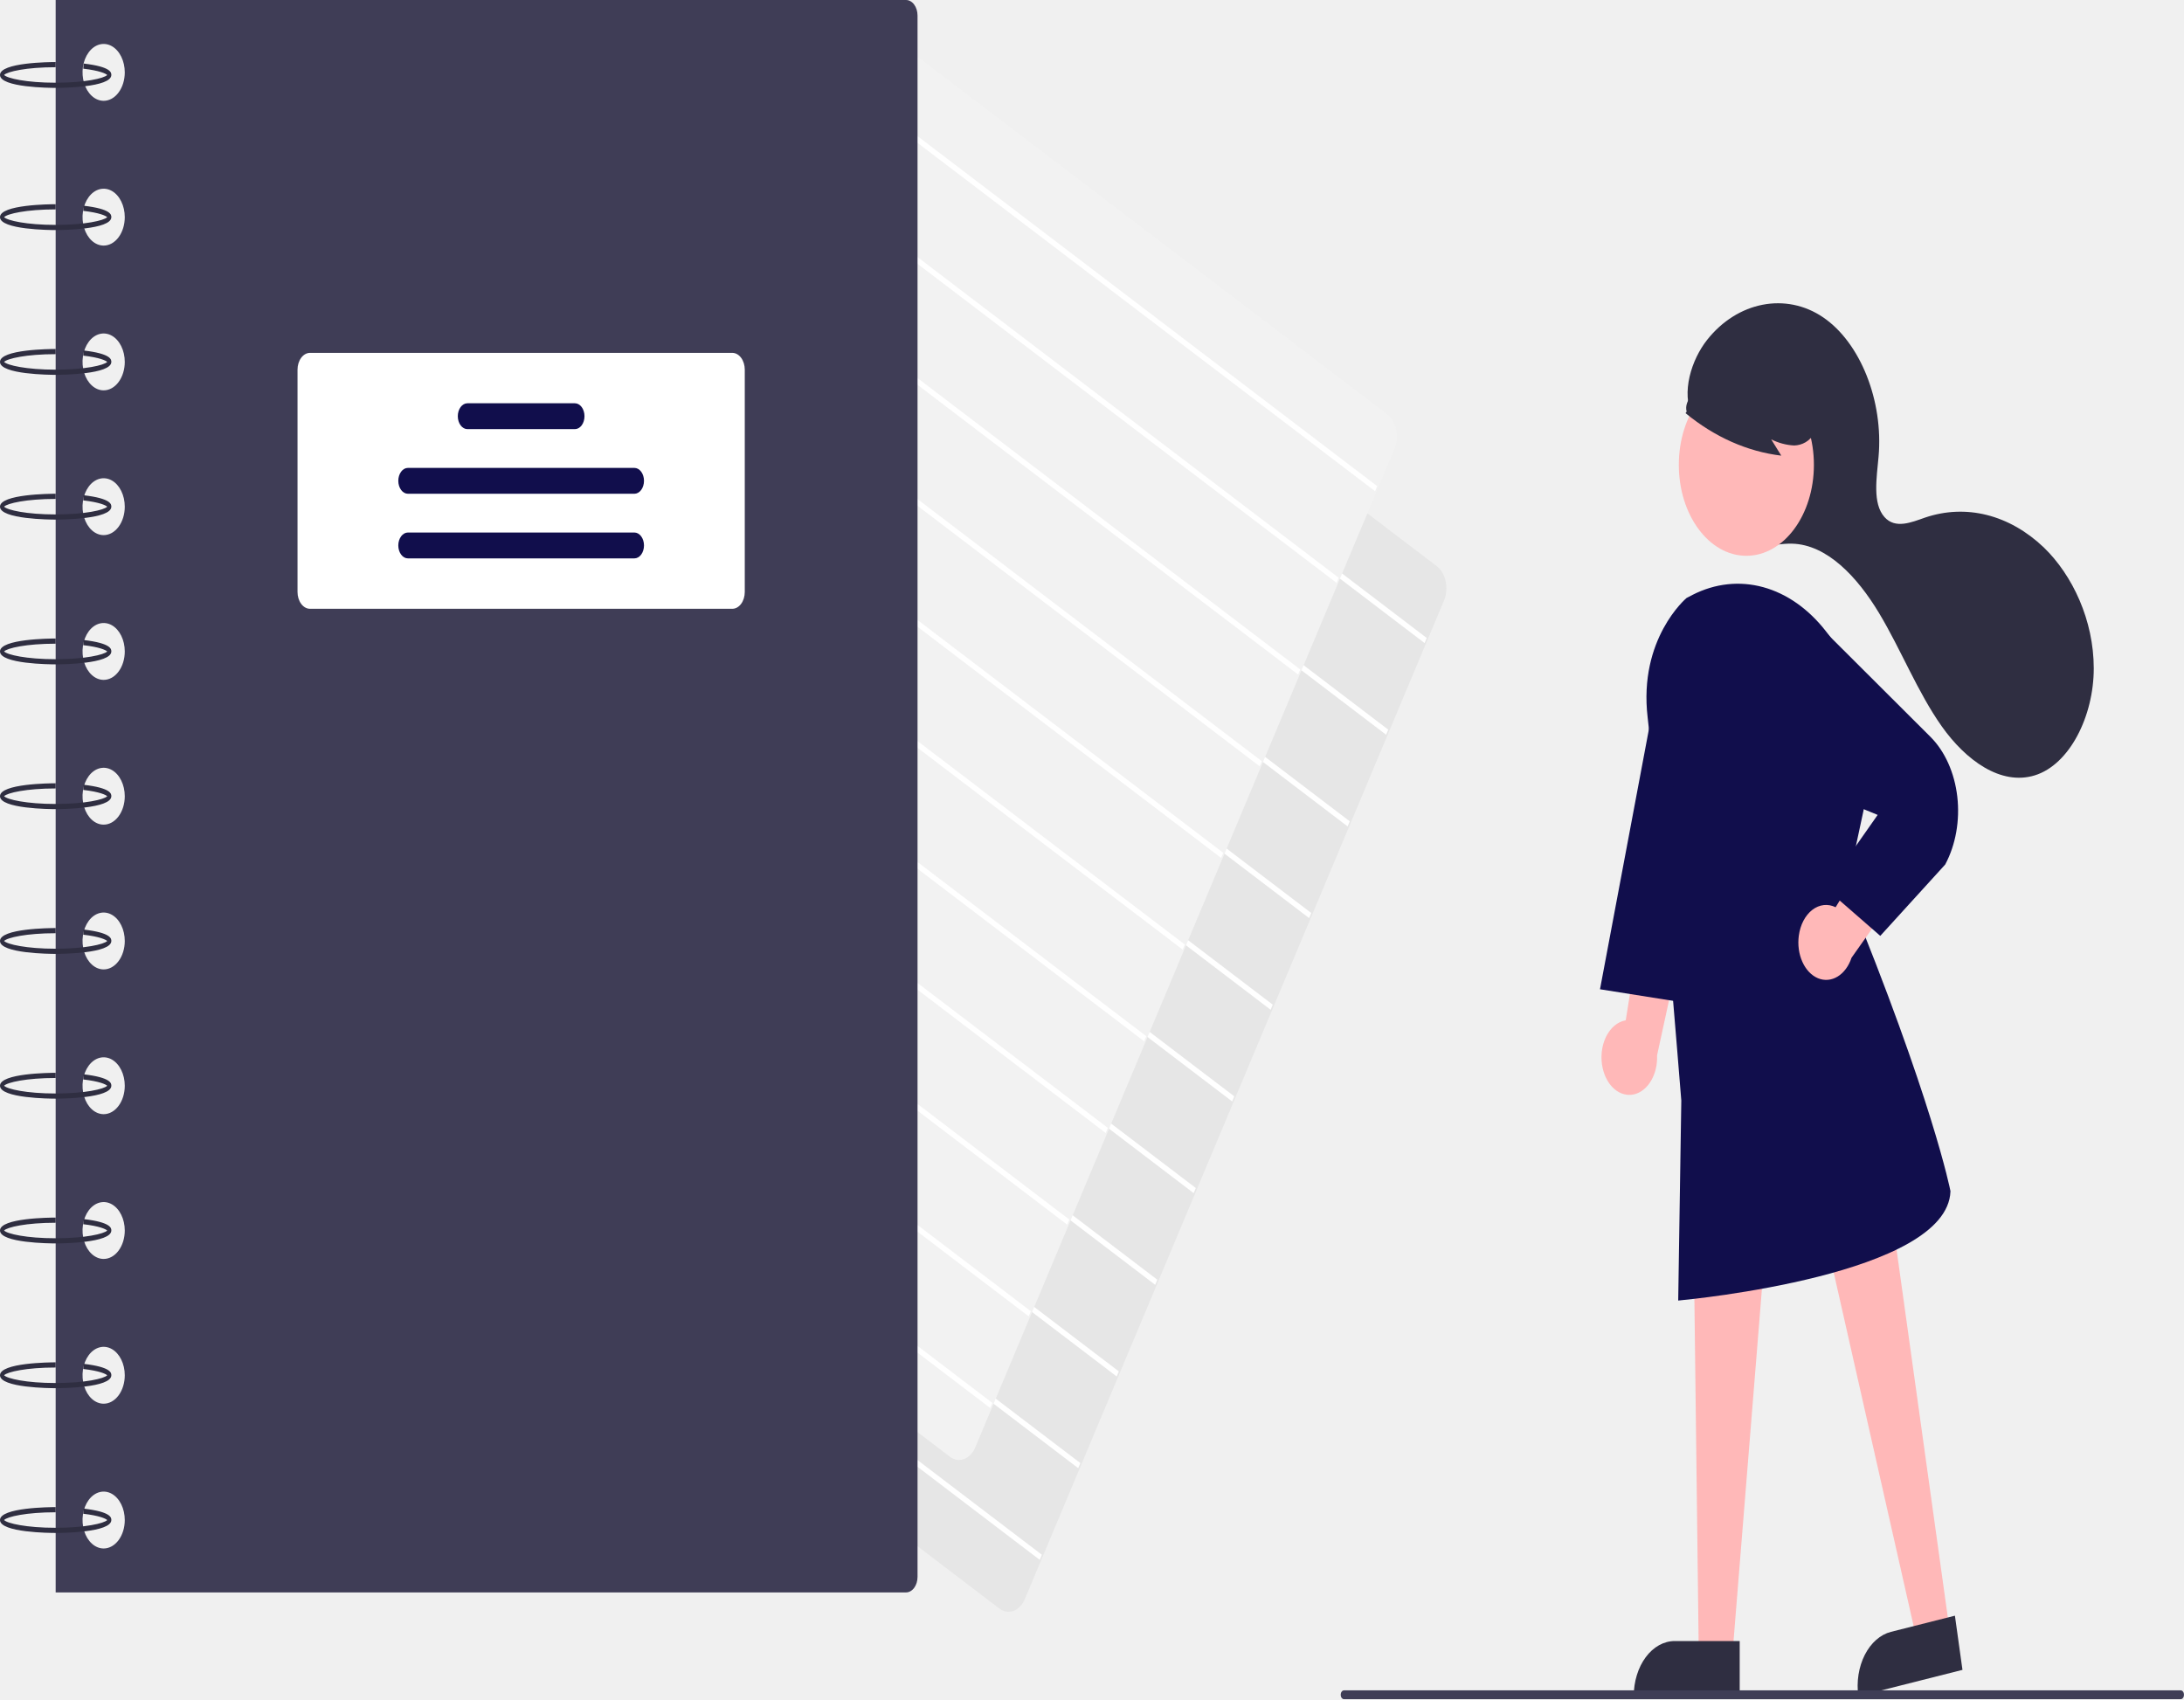
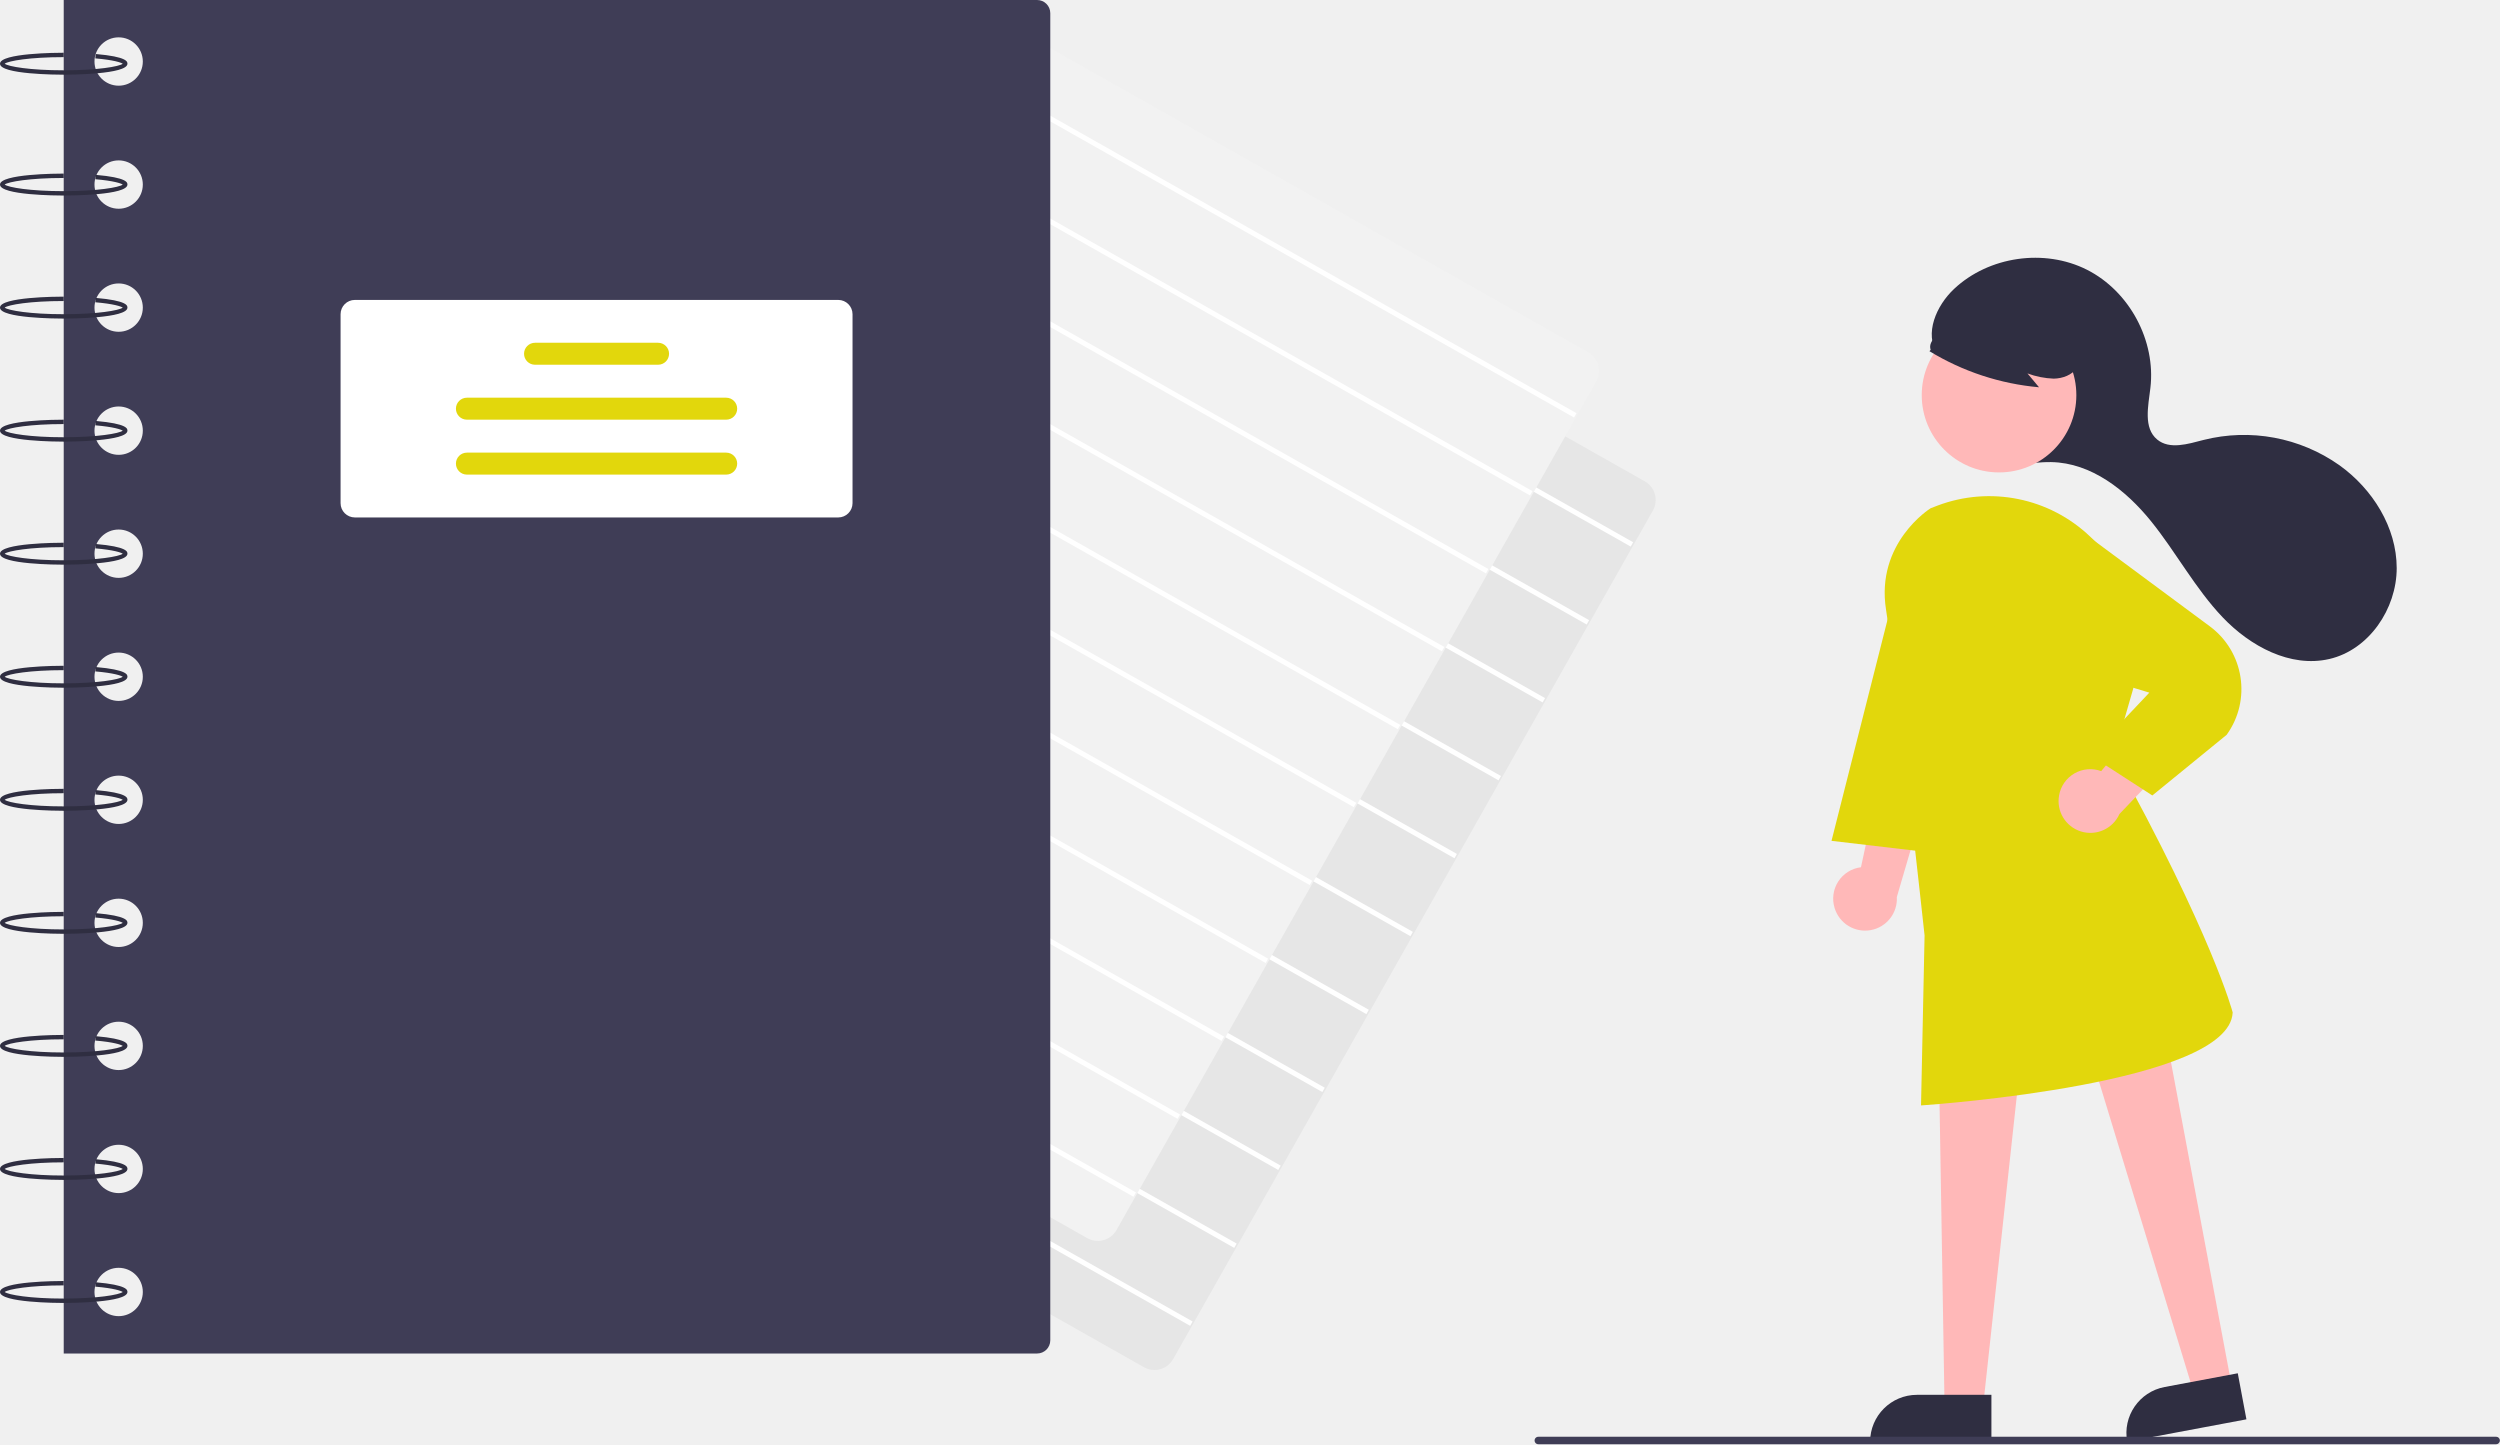
- <svg xmlns="http://www.w3.org/2000/svg" width="455" height="354" viewBox="0 0 455 354" fill="none">
-   <g clip-path="url(#clip0)">
-     <path d="M210.111 335.795C209.438 335.794 208.778 335.559 208.193 335.112L97.344 250.71C96.443 250.022 95.781 248.881 95.504 247.536C95.227 246.192 95.357 244.755 95.866 243.54L183.174 35.562C183.426 34.96 183.764 34.431 184.168 34.006C184.572 33.58 185.035 33.266 185.529 33.081C186.024 32.896 186.54 32.844 187.049 32.928C187.559 33.013 188.051 33.231 188.497 33.571L299.347 117.973C300.248 118.661 300.909 119.802 301.187 121.146C301.464 122.49 301.334 123.927 300.825 125.142L213.517 333.12C213.265 333.723 212.928 334.253 212.523 334.679C212.119 335.105 211.656 335.418 211.161 335.601C210.819 335.73 210.466 335.795 210.111 335.795Z" fill="#E6E6E6" />
-     <path d="M180.082 43.71L179.636 44.771L296.789 133.972L297.234 132.911L180.082 43.71Z" fill="white" />
-     <path d="M172.064 62.81L171.618 63.871L288.771 153.072L289.216 152.011L172.064 62.81Z" fill="white" />
-     <path d="M164.046 81.91L163.6 82.971L280.753 172.172L281.198 171.111L164.046 81.91Z" fill="white" />
-     <path d="M156.027 101.01L155.582 102.071L272.735 191.272L273.18 190.211L156.027 101.01Z" fill="white" />
-     <path d="M148.009 120.11L147.564 121.171L264.717 210.372L265.162 209.311L148.009 120.11Z" fill="white" />
-     <path d="M139.991 139.21L139.546 140.271L256.699 229.472L257.144 228.411L139.991 139.21Z" fill="white" />
-     <path d="M131.973 158.31L131.528 159.371L248.68 248.572L249.126 247.511L131.973 158.31Z" fill="white" />
-     <path d="M123.955 177.41L123.51 178.471L240.662 267.672L241.108 266.611L123.955 177.41Z" fill="white" />
-     <path d="M115.937 196.51L115.492 197.571L232.644 286.772L233.09 285.711L115.937 196.51Z" fill="white" />
-     <path d="M107.919 215.61L107.474 216.671L224.626 305.872L225.072 304.811L107.919 215.61Z" fill="white" />
-     <path d="M99.901 234.71L99.456 235.771L216.608 324.972L217.054 323.911L99.901 234.71Z" fill="white" />
-     <path d="M199.799 304.162C199.126 304.162 198.466 303.926 197.881 303.479L87.032 219.077C86.131 218.389 85.469 217.248 85.192 215.904C84.915 214.56 85.045 213.122 85.553 211.907L172.862 3.929C173.114 3.327 173.452 2.799 173.856 2.373C174.26 1.947 174.723 1.633 175.217 1.448C175.712 1.263 176.228 1.212 176.737 1.296C177.247 1.38 177.739 1.598 178.185 1.938L289.035 86.34C289.936 87.028 290.597 88.169 290.875 89.513C291.152 90.857 291.022 92.295 290.513 93.51L203.205 301.488C202.953 302.09 202.616 302.62 202.211 303.046C201.807 303.472 201.344 303.785 200.849 303.969C200.507 304.097 200.154 304.162 199.799 304.162Z" fill="#F2F2F2" />
-     <path d="M169.77 12.077L169.325 13.138L286.477 102.339L286.923 101.278L169.77 12.077Z" fill="white" />
-     <path d="M161.752 31.177L161.307 32.238L278.459 121.439L278.905 120.378L161.752 31.177Z" fill="white" />
-     <path d="M153.734 50.277L153.289 51.338L270.441 140.539L270.887 139.478L153.734 50.277Z" fill="white" />
-     <path d="M145.716 69.377L145.271 70.438L262.423 159.639L262.869 158.578L145.716 69.377Z" fill="white" />
-     <path d="M137.698 88.477L137.252 89.538L254.405 178.739L254.851 177.678L137.698 88.477Z" fill="white" />
-     <path d="M129.68 107.577L129.234 108.638L246.387 197.839L246.832 196.778L129.68 107.577Z" fill="white" />
-     <path d="M121.661 126.677L121.216 127.738L238.368 216.939L238.814 215.878L121.661 126.677Z" fill="white" />
-     <path d="M113.643 145.777L113.198 146.838L230.35 236.04L230.796 234.978L113.643 145.777Z" fill="white" />
-     <path d="M105.625 164.877L105.18 165.938L222.332 255.14L222.778 254.078L105.625 164.877Z" fill="white" />
-     <path d="M97.607 183.977L97.162 185.038L214.314 274.24L214.76 273.178L97.607 183.977Z" fill="white" />
-     <path d="M89.589 203.077L89.144 204.138L206.296 293.34L206.742 292.278L89.589 203.077Z" fill="white" />
-     <path d="M188.752 0H11.597V331.758H188.752C189.389 331.758 189.999 331.418 190.449 330.812C190.899 330.206 191.152 329.384 191.152 328.527V3.231C191.152 2.374 190.899 1.552 190.449 0.946C189.999 0.34 189.389 1.84152e-05 188.752 0ZM21.595 322.602C20.725 322.602 19.874 322.255 19.151 321.604C18.427 320.953 17.863 320.028 17.531 318.945C17.198 317.863 17.11 316.672 17.28 315.522C17.45 314.373 17.869 313.318 18.484 312.489C19.099 311.66 19.883 311.096 20.736 310.868C21.59 310.639 22.474 310.756 23.278 311.205C24.082 311.653 24.769 312.412 25.252 313.387C25.735 314.361 25.994 315.506 25.994 316.678C25.994 317.456 25.88 318.226 25.659 318.945C25.438 319.664 25.114 320.317 24.705 320.867C24.297 321.417 23.812 321.854 23.278 322.151C22.744 322.449 22.172 322.602 21.595 322.602ZM21.595 292.443C20.725 292.443 19.874 292.095 19.151 291.444C18.427 290.793 17.863 289.868 17.531 288.785C17.198 287.703 17.11 286.512 17.28 285.362C17.45 284.213 17.869 283.158 18.484 282.329C19.099 281.501 19.883 280.936 20.736 280.708C21.59 280.479 22.474 280.597 23.278 281.045C24.082 281.493 24.769 282.253 25.252 283.227C25.735 284.201 25.994 285.347 25.994 286.518C25.994 287.296 25.88 288.067 25.659 288.785C25.438 289.504 25.114 290.157 24.705 290.707C24.297 291.257 23.812 291.694 23.278 291.992C22.744 292.289 22.172 292.443 21.595 292.443ZM21.595 262.283C20.725 262.283 19.874 261.935 19.151 261.284C18.427 260.633 17.863 259.708 17.531 258.626C17.198 257.543 17.11 256.352 17.28 255.203C17.45 254.053 17.869 252.998 18.484 252.169C19.099 251.341 19.883 250.777 20.736 250.548C21.59 250.319 22.474 250.437 23.278 250.885C24.082 251.334 24.769 252.093 25.252 253.067C25.735 254.041 25.994 255.187 25.994 256.358C25.994 257.136 25.88 257.907 25.659 258.626C25.438 259.344 25.114 259.997 24.705 260.548C24.297 261.098 23.812 261.534 23.278 261.832C22.744 262.129 22.172 262.283 21.595 262.283ZM21.595 232.123C20.725 232.123 19.874 231.775 19.151 231.124C18.427 230.474 17.863 229.548 17.531 228.466C17.198 227.383 17.11 226.192 17.28 225.043C17.45 223.894 17.869 222.838 18.484 222.01C19.099 221.181 19.883 220.617 20.736 220.388C21.59 220.16 22.474 220.277 23.278 220.725C24.082 221.174 24.769 221.933 25.252 222.907C25.735 223.882 25.994 225.027 25.994 226.199C25.994 226.977 25.88 227.747 25.659 228.466C25.438 229.185 25.114 229.838 24.705 230.388C24.297 230.938 23.812 231.374 23.278 231.672C22.744 231.97 22.172 232.123 21.595 232.123ZM21.595 201.963C20.725 201.963 19.874 201.616 19.151 200.965C18.427 200.314 17.863 199.388 17.531 198.306C17.198 197.223 17.11 196.032 17.28 194.883C17.45 193.734 17.869 192.678 18.484 191.85C19.099 191.021 19.883 190.457 20.736 190.228C21.59 190 22.474 190.117 23.278 190.566C24.082 191.014 24.769 191.773 25.252 192.747C25.735 193.722 25.994 194.867 25.994 196.039C25.994 196.817 25.88 197.587 25.659 198.306C25.438 199.025 25.114 199.678 24.705 200.228C24.297 200.778 23.812 201.214 23.278 201.512C22.744 201.81 22.172 201.963 21.595 201.963ZM21.595 171.803C20.725 171.803 19.874 171.456 19.151 170.805C18.427 170.154 17.863 169.229 17.531 168.146C17.198 167.064 17.11 165.872 17.28 164.723C17.45 163.574 17.869 162.518 18.484 161.69C19.099 160.861 19.883 160.297 20.736 160.069C21.59 159.84 22.474 159.957 23.278 160.406C24.082 160.854 24.769 161.613 25.252 162.588C25.735 163.562 25.994 164.707 25.994 165.879C25.994 166.657 25.88 167.427 25.659 168.146C25.438 168.865 25.114 169.518 24.705 170.068C24.297 170.618 23.812 171.055 23.278 171.352C22.744 171.65 22.172 171.803 21.595 171.803ZM21.595 141.643C20.725 141.643 19.874 141.296 19.151 140.645C18.427 139.994 17.863 139.069 17.531 137.986C17.198 136.904 17.11 135.713 17.28 134.563C17.45 133.414 17.869 132.359 18.484 131.53C19.099 130.702 19.883 130.137 20.736 129.909C21.59 129.68 22.474 129.798 23.278 130.246C24.082 130.694 24.769 131.454 25.252 132.428C25.735 133.402 25.994 134.547 25.994 135.719C25.994 136.497 25.88 137.268 25.659 137.986C25.438 138.705 25.114 139.358 24.705 139.908C24.297 140.458 23.812 140.895 23.278 141.192C22.744 141.49 22.172 141.643 21.595 141.643ZM21.595 111.484C20.725 111.484 19.874 111.136 19.151 110.485C18.427 109.834 17.863 108.909 17.531 107.826C17.198 106.744 17.11 105.553 17.28 104.404C17.45 103.254 17.869 102.199 18.484 101.37C19.099 100.542 19.883 99.978 20.736 99.749C21.59 99.52 22.474 99.638 23.278 100.086C24.082 100.534 24.769 101.294 25.252 102.268C25.735 103.242 25.994 104.388 25.994 105.559C25.994 106.337 25.88 107.108 25.659 107.826C25.438 108.545 25.114 109.198 24.705 109.748C24.297 110.299 23.812 110.735 23.278 111.033C22.744 111.33 22.172 111.484 21.595 111.484ZM21.595 81.324C20.725 81.324 19.874 80.976 19.151 80.325C18.427 79.674 17.863 78.749 17.531 77.667C17.198 76.584 17.11 75.393 17.28 74.244C17.45 73.095 17.869 72.039 18.484 71.21C19.099 70.382 19.883 69.818 20.736 69.589C21.59 69.361 22.474 69.478 23.278 69.926C24.082 70.375 24.769 71.134 25.252 72.108C25.735 73.082 25.994 74.228 25.994 75.4C25.994 76.177 25.88 76.948 25.659 77.667C25.438 78.385 25.114 79.038 24.705 79.589C24.297 80.139 23.812 80.575 23.278 80.873C22.744 81.171 22.172 81.324 21.595 81.324ZM21.595 51.164C20.725 51.164 19.874 50.816 19.151 50.166C18.427 49.515 17.863 48.589 17.531 47.507C17.198 46.424 17.11 45.233 17.28 44.084C17.45 42.935 17.869 41.879 18.484 41.051C19.099 40.222 19.883 39.658 20.736 39.429C21.59 39.201 22.474 39.318 23.278 39.766C24.082 40.215 24.769 40.974 25.252 41.948C25.735 42.923 25.994 44.068 25.994 45.24C25.994 46.018 25.88 46.788 25.659 47.507C25.438 48.226 25.114 48.879 24.705 49.429C24.297 49.979 23.812 50.415 23.278 50.713C22.744 51.011 22.172 51.164 21.595 51.164ZM21.595 21.004C20.725 21.004 19.874 20.657 19.151 20.006C18.427 19.355 17.863 18.43 17.531 17.347C17.198 16.265 17.11 15.073 17.28 13.924C17.45 12.775 17.869 11.719 18.484 10.891C19.099 10.062 19.883 9.498 20.736 9.269C21.59 9.041 22.474 9.158 23.278 9.607C24.082 10.055 24.769 10.814 25.252 11.789C25.735 12.763 25.994 13.908 25.994 15.08C25.994 15.858 25.88 16.628 25.659 17.347C25.438 18.066 25.114 18.719 24.705 19.269C24.297 19.819 23.812 20.256 23.278 20.553C22.744 20.851 22.172 21.004 21.595 21.004Z" fill="#3F3D56" />
-     <path d="M11.597 18.311C10.41 18.311 0 18.236 0 15.618C0 13.001 10.41 12.926 11.597 12.926V14.003C5.466 14.003 1.49 14.927 0.85 15.618C1.49 16.31 5.466 17.234 11.597 17.234C17.715 17.234 21.686 16.314 22.34 15.623C22.029 15.327 20.758 14.707 17.35 14.31L17.419 13.238C23.194 13.91 23.194 15.151 23.194 15.618C23.194 18.236 12.784 18.311 11.597 18.311Z" fill="#2F2E41" />
-     <path d="M11.597 47.932C10.41 47.932 0 47.857 0 45.24C0 42.622 10.41 42.547 11.597 42.547V43.624C5.466 43.624 1.49 44.548 0.85 45.24C1.49 45.931 5.466 46.855 11.597 46.855C17.715 46.855 21.686 45.935 22.34 45.245C22.029 44.949 20.758 44.329 17.35 43.932L17.419 42.859C23.194 43.531 23.194 44.772 23.194 45.24C23.194 47.857 12.784 47.932 11.597 47.932Z" fill="#2F2E41" />
-     <path d="M11.597 78.092C10.41 78.092 0 78.017 0 75.4C0 72.782 10.41 72.707 11.597 72.707V73.784C5.466 73.784 1.49 74.708 0.85 75.4C1.49 76.091 5.466 77.015 11.597 77.015C17.715 77.015 21.686 76.095 22.34 75.404C22.029 75.108 20.758 74.488 17.35 74.091L17.419 73.019C23.194 73.691 23.194 74.932 23.194 75.4C23.194 78.017 12.784 78.092 11.597 78.092Z" fill="#2F2E41" />
-     <path d="M11.597 108.252C10.41 108.252 0 108.177 0 105.559C0 102.942 10.41 102.866 11.597 102.866V103.944C5.466 103.944 1.49 104.868 0.85 105.559C1.49 106.251 5.466 107.175 11.597 107.175C17.715 107.175 21.686 106.255 22.34 105.564C22.029 105.268 20.758 104.648 17.35 104.251L17.419 103.178C23.194 103.851 23.194 105.092 23.194 105.559C23.194 108.177 12.784 108.252 11.597 108.252Z" fill="#2F2E41" />
-     <path d="M11.597 138.412C10.41 138.412 0 138.337 0 135.719C0 133.102 10.41 133.026 11.597 133.026V134.104C5.466 134.104 1.49 135.028 0.85 135.719C1.49 136.411 5.466 137.335 11.597 137.335C17.715 137.335 21.686 136.414 22.34 135.724C22.029 135.428 20.758 134.808 17.35 134.411L17.419 133.338C23.194 134.01 23.194 135.252 23.194 135.719C23.194 138.337 12.784 138.412 11.597 138.412Z" fill="#2F2E41" />
-     <path d="M11.597 168.572C10.41 168.572 0 168.496 0 165.879C0 163.262 10.41 163.186 11.597 163.186V164.263C5.466 164.263 1.49 165.188 0.85 165.879C1.49 166.57 5.466 167.495 11.597 167.495C17.715 167.495 21.686 166.574 22.34 165.884C22.029 165.588 20.758 164.968 17.35 164.571L17.419 163.498C23.194 164.17 23.194 165.412 23.194 165.879C23.194 168.496 12.784 168.572 11.597 168.572Z" fill="#2F2E41" />
-     <path d="M11.597 198.732C10.41 198.732 0 198.656 0 196.039C0 193.421 10.41 193.346 11.597 193.346V194.423C5.466 194.423 1.49 195.347 0.85 196.039C1.49 196.73 5.466 197.655 11.597 197.655C17.715 197.655 21.686 196.734 22.34 196.044C22.029 195.748 20.758 195.128 17.35 194.731L17.419 193.658C23.194 194.33 23.194 195.572 23.194 196.039C23.194 198.656 12.784 198.732 11.597 198.732Z" fill="#2F2E41" />
-     <path d="M11.597 228.891C10.41 228.891 0 228.816 0 226.199C0 223.581 10.41 223.506 11.597 223.506V224.583C5.466 224.583 1.49 225.507 0.85 226.199C1.49 226.89 5.466 227.814 11.597 227.814C17.715 227.814 21.686 226.894 22.34 226.203C22.029 225.907 20.758 225.287 17.35 224.891L17.419 223.818C23.194 224.49 23.194 225.731 23.194 226.199C23.194 228.816 12.784 228.891 11.597 228.891Z" fill="#2F2E41" />
-     <path d="M11.597 259.051C10.41 259.051 0 258.976 0 256.358C0 253.741 10.41 253.666 11.597 253.666V254.743C5.466 254.743 1.49 255.667 0.85 256.358C1.49 257.05 5.466 257.974 11.597 257.974C17.715 257.974 21.686 257.054 22.34 256.363C22.029 256.067 20.758 255.447 17.35 255.05L17.419 253.977C23.194 254.65 23.194 255.891 23.194 256.358C23.194 258.976 12.784 259.051 11.597 259.051Z" fill="#2F2E41" />
-     <path d="M11.597 289.211C10.41 289.211 0 289.136 0 286.518C0 283.901 10.41 283.825 11.597 283.825V284.903C5.466 284.903 1.49 285.827 0.85 286.518C1.49 287.21 5.466 288.134 11.597 288.134C17.715 288.134 21.686 287.214 22.34 286.523C22.029 286.227 20.758 285.607 17.35 285.21L17.419 284.137C23.194 284.809 23.194 286.051 23.194 286.518C23.194 289.136 12.784 289.211 11.597 289.211Z" fill="#2F2E41" />
-     <path d="M11.597 319.371C10.41 319.371 0 319.295 0 316.678C0 314.061 10.41 313.985 11.597 313.985V315.062C5.466 315.062 1.49 315.987 0.85 316.678C1.49 317.369 5.466 318.294 11.597 318.294C17.715 318.294 21.686 317.373 22.34 316.683C22.029 316.387 20.758 315.767 17.35 315.37L17.419 314.297C23.194 314.969 23.194 316.211 23.194 316.678C23.194 319.295 12.784 319.371 11.597 319.371Z" fill="#2F2E41" />
-     <path d="M152.561 126.833H64.584C63.895 126.832 63.234 126.463 62.747 125.806C62.259 125.15 61.985 124.26 61.984 123.332V77.015C61.985 76.087 62.259 75.197 62.747 74.541C63.234 73.885 63.895 73.516 64.584 73.514H152.561C153.251 73.516 153.911 73.885 154.399 74.541C154.886 75.197 155.16 76.087 155.161 77.015V123.332C155.16 124.26 154.886 125.15 154.399 125.806C153.911 126.463 153.251 126.832 152.561 126.833Z" fill="white" />
-     <path d="M119.77 89.402H97.376C96.845 89.402 96.337 89.119 95.962 88.614C95.587 88.109 95.376 87.424 95.376 86.709C95.376 85.995 95.587 85.31 95.962 84.805C96.337 84.3 96.845 84.017 97.376 84.017H119.77C120.3 84.017 120.809 84.3 121.184 84.805C121.559 85.31 121.769 85.995 121.769 86.709C121.769 87.424 121.559 88.109 121.184 88.614C120.809 89.119 120.3 89.402 119.77 89.402H119.77Z" fill="#110E4C" />
-     <path d="M132.167 102.867H84.978C84.448 102.867 83.94 102.583 83.565 102.078C83.19 101.573 82.979 100.888 82.979 100.174C82.979 99.46 83.19 98.775 83.565 98.27C83.94 97.764 84.448 97.481 84.978 97.481H132.167C132.697 97.481 133.205 97.764 133.58 98.27C133.955 98.775 134.166 99.46 134.166 100.174C134.166 100.888 133.955 101.573 133.58 102.078C133.205 102.583 132.697 102.867 132.167 102.867Z" fill="#110E4C" />
-     <path d="M132.167 116.331H84.978C84.448 116.331 83.94 116.047 83.565 115.542C83.19 115.037 82.979 114.352 82.979 113.638C82.979 112.924 83.19 112.239 83.565 111.734C83.94 111.229 84.448 110.945 84.978 110.945H132.167C132.697 110.945 133.205 111.229 133.58 111.734C133.955 112.239 134.166 112.924 134.166 113.638C134.166 114.352 133.955 115.037 133.58 115.542C133.205 116.047 132.697 116.331 132.167 116.331Z" fill="#110E4C" />
-     <path d="M360.701 111.818C361.95 111.818 363.174 111.343 364.232 110.447C365.29 109.552 366.138 108.272 366.679 106.755C367.221 105.239 367.433 103.547 367.291 101.875C367.15 100.203 366.661 98.619 365.88 97.305C362.613 91.807 355.462 92.649 352.601 86.755C350.176 81.76 352.415 74.902 355.644 70.815C361.965 62.816 372.084 60.85 379.827 66.118C387.569 71.385 392.398 83.521 391.368 95.121C390.975 99.539 390.065 104.901 392.611 107.736C394.871 110.253 398.21 108.825 401.049 107.833C405.258 106.405 409.647 106.219 413.915 107.289C418.182 108.359 422.228 110.659 425.773 114.033C431.802 119.852 436.196 129.25 436.199 139.24C436.202 149.229 431.15 159.296 423.921 161.533C416.835 163.725 409.53 158.395 404.518 151.302C399.505 144.209 396.063 135.387 391.495 127.769C386.926 120.151 380.605 113.441 373.335 113.265C369.123 113.163 364.512 115.159 360.937 112.157" fill="#2F2E41" />
-     <path d="M363.825 115.795C371.596 115.795 377.896 107.311 377.896 96.846C377.896 86.38 371.596 77.896 363.825 77.896C356.054 77.896 349.755 86.38 349.755 96.846C349.755 107.311 356.054 115.795 363.825 115.795Z" fill="#FFB8B8" />
-     <path d="M333.895 222.554C333.647 221.47 333.578 220.326 333.694 219.203C333.809 218.079 334.107 217.004 334.564 216.052C335.022 215.1 335.629 214.294 336.343 213.692C337.057 213.091 337.86 212.707 338.696 212.568L342.994 185.612L350.447 195.835L345.223 219.865C345.303 221.772 344.861 223.652 343.98 225.149C343.1 226.645 341.842 227.655 340.446 227.986C339.049 228.318 337.611 227.948 336.404 226.947C335.196 225.945 334.304 224.382 333.895 222.554Z" fill="#FFB8B8" />
-     <path d="M406.167 339.635L399.264 341.378L378.455 249.328L393.226 246.753L406.167 339.635Z" fill="#FFB8B8" />
-     <path d="M393.962 339.97L407.275 336.606L408.848 347.895L387.153 353.376C386.946 351.894 386.959 350.371 387.189 348.895C387.419 347.419 387.863 346.019 388.496 344.774C389.128 343.529 389.936 342.464 390.874 341.64C391.812 340.815 392.861 340.248 393.962 339.97Z" fill="#2F2E41" />
-     <path d="M360.932 344.592L353.909 344.591L352.859 259.347L367.808 259.348L360.932 344.592Z" fill="#FFB8B8" />
-     <path d="M348.892 341.888H362.437V353.374H340.364C340.364 351.866 340.584 350.372 341.013 348.979C341.442 347.585 342.07 346.319 342.862 345.253C343.654 344.186 344.594 343.34 345.628 342.763C346.663 342.186 347.772 341.888 348.892 341.888Z" fill="#2F2E41" />
-     <path d="M349.627 270.948L350.272 229.288C350.223 228.702 345.149 165.585 343.258 149.457C341.337 133.069 351.265 124.666 351.365 124.583C351.81 124.338 352.212 124.13 352.613 123.931C357.309 121.538 362.412 120.983 367.332 122.329C372.253 123.676 376.79 126.869 380.42 131.541C384.179 136.212 386.896 142.201 388.266 148.837C389.637 155.473 389.607 162.492 388.179 169.105L384.677 185.434C402.618 229.118 406.3 247.917 406.335 248.101L406.346 248.158L406.344 248.217C405.7 265.541 352.216 270.708 349.94 270.919L349.627 270.948Z" fill="#110E4C" />
-     <path d="M345.455 141.665L333.334 206.1L355.024 209.536L345.455 141.665Z" fill="#110E4C" />
-     <path d="M374.755 194.925C374.904 193.808 375.232 192.749 375.717 191.822C376.202 190.895 376.832 190.122 377.563 189.559C378.294 188.995 379.108 188.654 379.947 188.56C380.786 188.465 381.631 188.62 382.421 189.013L395.413 167.707L398.56 181.393L385.739 199.527C385.161 201.271 384.129 202.669 382.837 203.455C381.545 204.242 380.083 204.364 378.73 203.796C377.376 203.229 376.223 202.013 375.491 200.378C374.758 198.742 374.497 196.802 374.755 194.925Z" fill="#FFB8B8" />
-     <path d="M391.724 194.977L380.415 185.124L391.179 169.774L361.993 157.812L369.502 128.351L378.739 130.128L402.22 153.553C405.205 156.554 407.198 161.012 407.769 165.97C408.34 170.928 407.444 175.99 405.273 180.068L405.223 180.141L391.724 194.977Z" fill="#110E4C" />
-     <path d="M351.156 86.075C357.21 91.053 364.036 94.082 371.102 94.927L369 91.534C370.53 92.296 372.141 92.727 373.772 92.81C375.401 92.776 377.108 91.931 378.033 90.125C378.445 89.226 378.69 88.207 378.747 87.154C378.803 86.101 378.67 85.045 378.358 84.076C377.717 82.144 376.72 80.464 375.461 79.198C373.23 76.82 370.596 75.223 367.795 74.549C364.995 73.875 362.113 74.145 359.409 75.334C357.553 76.081 355.892 77.516 354.614 79.476C353.403 81.489 350.76 83.3 351.38 85.753L351.156 86.075Z" fill="#2F2E41" />
-     <path d="M454.318 354H279.995C279.814 354 279.64 353.903 279.512 353.731C279.384 353.559 279.312 353.325 279.312 353.081C279.312 352.838 279.384 352.604 279.512 352.432C279.64 352.259 279.814 352.163 279.995 352.163H454.318C454.499 352.163 454.672 352.26 454.799 352.433C454.927 352.605 454.998 352.838 454.998 353.081C454.998 353.325 454.927 353.558 454.799 353.73C454.672 353.902 454.499 353.999 454.318 354Z" fill="#3F3D56" />
-   </g>
-   <defs>
-     <clipPath id="clip0">
-       <rect width="455" height="354" fill="white" />
-     </clipPath>
-   </defs>
+ <svg xmlns="http://www.w3.org/2000/svg" id="b6192656-deba-422a-9855-e43972e91d46" data-name="Layer 1" width="794.235" height="458.828" viewBox="0 0 794.235 458.828">
+   <path d="M569.645,655.818a6.786,6.786,0,0,1-3.347-.886L372.802,545.537a6.828,6.828,0,0,1-2.58-9.293L522.625,266.678a6.818,6.818,0,0,1,9.292-2.58L725.413,373.494a6.828,6.828,0,0,1,2.581,9.292L575.591,652.352a6.776,6.776,0,0,1-4.112,3.216A6.856,6.856,0,0,1,569.645,655.818Z" transform="translate(-202.8823 -220.5858)" fill="#e6e6e6" />
+   <rect x="618.299" y="218.276" width="1.58" height="234.918" transform="translate(-180.7405 488.8378) rotate(-60.51777)" fill="#fff" />
+   <rect x="604.303" y="243.032" width="1.58" height="234.918" transform="translate(-209.3987 489.2263) rotate(-60.51777)" fill="#fff" />
+   <rect x="590.306" y="267.788" width="1.58" height="234.918" transform="translate(-238.0569 489.6148) rotate(-60.51777)" fill="#fff" />
+   <rect x="576.31" y="292.544" width="1.58" height="234.918" transform="translate(-266.7151 490.0033) rotate(-60.51777)" fill="#fff" />
+   <rect x="562.314" y="317.3" width="1.58" height="234.918" transform="translate(-295.3733 490.3918) rotate(-60.51777)" fill="#fff" />
+   <rect x="548.318" y="342.056" width="1.58" height="234.918" transform="translate(-324.0315 490.7803) rotate(-60.51777)" fill="#fff" />
+   <rect x="534.322" y="366.812" width="1.58" height="234.918" transform="translate(-352.6898 491.1688) rotate(-60.51777)" fill="#fff" />
+   <rect x="520.326" y="391.568" width="1.58" height="234.918" transform="translate(-381.348 491.5573) rotate(-60.51777)" fill="#fff" />
+   <rect x="506.329" y="416.324" width="1.58" height="234.918" transform="translate(-410.0062 491.9457) rotate(-60.51777)" fill="#fff" />
+   <rect x="492.333" y="441.08" width="1.58" height="234.918" transform="translate(-438.6644 492.3342) rotate(-60.51777)" fill="#fff" />
+   <rect x="478.337" y="465.836" width="1.58" height="234.918" transform="translate(-467.3226 492.7227) rotate(-60.51777)" fill="#fff" />
+   <path d="M551.645,614.818a6.786,6.786,0,0,1-3.347-.886L354.802,504.537a6.828,6.828,0,0,1-2.58-9.293L504.625,225.678a6.818,6.818,0,0,1,9.292-2.58L707.413,332.494a6.828,6.828,0,0,1,2.581,9.292L557.591,611.352a6.776,6.776,0,0,1-4.112,3.216A6.856,6.856,0,0,1,551.645,614.818Z" transform="translate(-202.8823 -220.5858)" fill="#f2f2f2" />
+   <rect x="600.299" y="177.276" width="1.58" height="234.918" transform="translate(-154.1908 452.347) rotate(-60.51777)" fill="#fff" />
+   <rect x="586.303" y="202.032" width="1.58" height="234.918" transform="translate(-182.8491 452.7355) rotate(-60.51777)" fill="#fff" />
+   <rect x="572.306" y="226.788" width="1.58" height="234.918" transform="translate(-211.5073 453.1239) rotate(-60.51777)" fill="#fff" />
+   <rect x="558.31" y="251.544" width="1.58" height="234.918" transform="translate(-240.1655 453.5124) rotate(-60.51777)" fill="#fff" />
+   <rect x="544.314" y="276.3" width="1.58" height="234.918" transform="translate(-268.8237 453.9009) rotate(-60.51777)" fill="#fff" />
+   <rect x="530.318" y="301.056" width="1.58" height="234.918" transform="translate(-297.4819 454.2894) rotate(-60.51777)" fill="#fff" />
+   <rect x="516.322" y="325.812" width="1.58" height="234.918" transform="translate(-326.1402 454.6779) rotate(-60.51777)" fill="#fff" />
+   <rect x="502.326" y="350.568" width="1.58" height="234.918" transform="translate(-354.7984 455.0664) rotate(-60.51777)" fill="#fff" />
+   <rect x="488.329" y="375.324" width="1.58" height="234.918" transform="translate(-383.4566 455.4549) rotate(-60.51777)" fill="#fff" />
+   <rect x="474.333" y="400.08" width="1.58" height="234.918" transform="translate(-412.1148 455.8434) rotate(-60.51777)" fill="#fff" />
+   <rect x="460.337" y="424.836" width="1.58" height="234.918" transform="translate(-440.773 456.2319) rotate(-60.51777)" fill="#fff" />
+   <path d="M532.363,220.586h-309.237v430h309.237a4.188,4.188,0,0,0,4.188-4.188V224.774A4.188,4.188,0,0,0,532.363,220.586ZM240.577,638.719a7.679,7.679,0,1,1,7.679-7.679A7.679,7.679,0,0,1,240.577,638.719Zm0-39.091a7.679,7.679,0,1,1,7.679-7.679A7.679,7.679,0,0,1,240.577,599.628Zm0-39.091a7.679,7.679,0,1,1,7.679-7.679A7.679,7.679,0,0,1,240.577,560.537Zm0-39.091a7.679,7.679,0,1,1,7.679-7.679A7.679,7.679,0,0,1,240.577,521.446Zm0-39.091a7.679,7.679,0,1,1,7.679-7.679A7.679,7.679,0,0,1,240.577,482.355Zm0-39.091a7.679,7.679,0,1,1,7.679-7.679A7.679,7.679,0,0,1,240.577,443.264Zm0-39.091a7.679,7.679,0,1,1,7.679-7.679A7.679,7.679,0,0,1,240.577,404.173Zm0-39.091a7.679,7.679,0,1,1,7.679-7.679A7.679,7.679,0,0,1,240.577,365.083Zm0-39.091a7.679,7.679,0,1,1,7.679-7.679A7.679,7.679,0,0,1,240.577,325.992Zm0-39.091a7.679,7.679,0,1,1,7.679-7.679A7.679,7.679,0,0,1,240.577,286.901Zm0-39.091a7.679,7.679,0,1,1,7.679-7.679A7.679,7.679,0,0,1,240.577,247.81Z" transform="translate(-202.8823 -220.5858)" fill="#3f3d56" />
+   <path d="M223.126,244.32c-2.072,0-20.244-.098-20.244-3.49s18.172-3.49,20.244-3.49v1.396c-10.703,0-17.643,1.198-18.76,2.094,1.118.896,8.057,2.094,18.76,2.094,10.679,0,17.612-1.193,18.753-2.088-.543-.383-2.761-1.187-8.711-1.702l.12-1.391c10.081.871,10.081,2.48,10.081,3.086C243.369,244.222,225.198,244.32,223.126,244.32Z" transform="translate(-202.8823 -220.5858)" fill="#2f2e41" />
+   <path d="M223.126,282.712c-2.072,0-20.244-.098-20.244-3.49s18.172-3.49,20.244-3.49V277.128c-10.703,0-17.643,1.198-18.76,2.094,1.118.896,8.057,2.094,18.76,2.094,10.679,0,17.612-1.193,18.753-2.088-.543-.383-2.761-1.187-8.711-1.702l.12-1.391c10.081.871,10.081,2.48,10.081,3.086C243.369,282.615,225.198,282.712,223.126,282.712Z" transform="translate(-202.8823 -220.5858)" fill="#2f2e41" />
+   <path d="M223.126,321.803c-2.072,0-20.244-.098-20.244-3.49s18.172-3.49,20.244-3.49v1.396c-10.703,0-17.643,1.198-18.76,2.094,1.118.896,8.057,2.094,18.76,2.094,10.679,0,17.612-1.193,18.753-2.088-.543-.383-2.761-1.187-8.711-1.702l.12-1.391c10.081.871,10.081,2.48,10.081,3.086C243.369,321.705,225.198,321.803,223.126,321.803Z" transform="translate(-202.8823 -220.5858)" fill="#2f2e41" />
+   <path d="M223.126,360.894c-2.072,0-20.244-.098-20.244-3.49s18.172-3.49,20.244-3.49v1.396c-10.703,0-17.643,1.198-18.76,2.094,1.118.896,8.057,2.094,18.76,2.094,10.679,0,17.612-1.193,18.753-2.088-.543-.383-2.761-1.187-8.711-1.702l.12-1.391c10.081.871,10.081,2.48,10.081,3.086C243.369,360.796,225.198,360.894,223.126,360.894Z" transform="translate(-202.8823 -220.5858)" fill="#2f2e41" />
+   <path d="M223.126,399.985c-2.072,0-20.244-.098-20.244-3.49s18.172-3.49,20.244-3.49v1.396c-10.703,0-17.643,1.198-18.76,2.094,1.118.896,8.057,2.094,18.76,2.094,10.679,0,17.612-1.193,18.753-2.088-.543-.383-2.761-1.187-8.711-1.702l.12-1.391c10.081.871,10.081,2.48,10.081,3.086C243.369,399.887,225.198,399.985,223.126,399.985Z" transform="translate(-202.8823 -220.5858)" fill="#2f2e41" />
+   <path d="M223.126,439.076c-2.072,0-20.244-.098-20.244-3.49s18.172-3.49,20.244-3.49v1.396c-10.703,0-17.643,1.198-18.76,2.094,1.118.896,8.057,2.094,18.76,2.094,10.679,0,17.612-1.193,18.753-2.088-.543-.383-2.761-1.187-8.711-1.702l.12-1.391c10.081.871,10.081,2.48,10.081,3.086C243.369,438.978,225.198,439.076,223.126,439.076Z" transform="translate(-202.8823 -220.5858)" fill="#2f2e41" />
+   <path d="M223.126,478.167c-2.072,0-20.244-.098-20.244-3.49s18.172-3.49,20.244-3.49v1.396c-10.703,0-17.643,1.198-18.76,2.094,1.118.896,8.057,2.094,18.76,2.094,10.679,0,17.612-1.193,18.753-2.088-.543-.383-2.761-1.187-8.711-1.702l.12-1.391c10.081.871,10.081,2.48,10.081,3.086C243.369,478.069,225.198,478.167,223.126,478.167Z" transform="translate(-202.8823 -220.5858)" fill="#2f2e41" />
+   <path d="M223.126,517.258c-2.072,0-20.244-.098-20.244-3.49s18.172-3.49,20.244-3.49v1.396c-10.703,0-17.643,1.198-18.76,2.094,1.118.896,8.057,2.094,18.76,2.094,10.679,0,17.612-1.193,18.753-2.088-.543-.383-2.761-1.187-8.711-1.702l.12-1.391c10.081.871,10.081,2.48,10.081,3.086C243.369,517.16,225.198,517.258,223.126,517.258Z" transform="translate(-202.8823 -220.5858)" fill="#2f2e41" />
+   <path d="M223.126,556.349c-2.072,0-20.244-.098-20.244-3.49s18.172-3.49,20.244-3.49v1.396c-10.703,0-17.643,1.198-18.76,2.094,1.118.896,8.057,2.094,18.76,2.094,10.679,0,17.612-1.193,18.753-2.088-.543-.383-2.761-1.187-8.711-1.702l.12-1.391c10.081.871,10.081,2.48,10.081,3.086C243.369,556.251,225.198,556.349,223.126,556.349Z" transform="translate(-202.8823 -220.5858)" fill="#2f2e41" />
+   <path d="M223.126,595.44c-2.072,0-20.244-.098-20.244-3.49s18.172-3.49,20.244-3.49v1.396c-10.703,0-17.643,1.198-18.76,2.094,1.118.896,8.057,2.094,18.76,2.094,10.679,0,17.612-1.193,18.753-2.088-.543-.383-2.761-1.187-8.711-1.702l.12-1.391c10.081.871,10.081,2.48,10.081,3.086C243.369,595.342,225.198,595.44,223.126,595.44Z" transform="translate(-202.8823 -220.5858)" fill="#2f2e41" />
+   <path d="M223.126,634.531c-2.072,0-20.244-.098-20.244-3.49s18.172-3.49,20.244-3.49v1.396c-10.703,0-17.643,1.198-18.76,2.094,1.118.896,8.057,2.094,18.76,2.094,10.679,0,17.612-1.193,18.753-2.088-.543-.383-2.761-1.187-8.711-1.702l.12-1.391c10.081.871,10.081,2.48,10.081,3.086C243.369,634.433,225.198,634.531,223.126,634.531Z" transform="translate(-202.8823 -220.5858)" fill="#2f2e41" />
+   <path d="M469.189,384.977H315.618a4.543,4.543,0,0,1-4.537-4.537V320.407a4.543,4.543,0,0,1,4.537-4.537H469.189a4.542,4.542,0,0,1,4.537,4.537v60.032A4.542,4.542,0,0,1,469.189,384.977Z" transform="translate(-202.8823 -220.5858)" fill="#fff" />
+   <path d="M411.949,336.462H372.858a3.49,3.49,0,1,1,0-6.981h39.091a3.49,3.49,0,0,1,0,6.981Z" transform="translate(-202.8823 -220.5858)" fill="#e2d70c" />
+   <path d="M433.589,353.914H351.218a3.49,3.49,0,0,1,0-6.981H433.589a3.49,3.49,0,0,1,0,6.981Z" transform="translate(-202.8823 -220.5858)" fill="#e2d70c" />
+   <path d="M433.589,371.365H351.218a3.49,3.49,0,0,1,0-6.981H433.589a3.49,3.49,0,0,1,0,6.981Z" transform="translate(-202.8823 -220.5858)" fill="#e2d70c" />
+   <path d="M832.511,365.516a11.577,11.577,0,0,0,9.041-18.81c-5.703-7.126-18.186-6.035-23.18-13.674-4.232-6.474-.324-15.364,5.312-20.66,11.034-10.368,28.698-12.916,42.213-6.089S887.841,328.84,886.043,343.874c-.685,5.726-2.273,12.676,2.171,16.352,3.944,3.262,9.774,1.411,14.728.126a52.542,52.542,0,0,1,43.158,8.035c10.524,7.542,18.195,19.724,18.2,32.672s-8.813,25.995-21.432,28.894c-12.37,2.842-25.12-4.067-33.87-13.261s-14.758-20.628-22.732-30.502-19.009-18.57-31.699-18.799c-7.353-.133-15.402,2.455-21.642-1.436" transform="translate(-202.8823 -220.5858)" fill="#2f2e41" />
+   <circle cx="635.084" cy="125.524" r="24.561" fill="#ffb8b8" />
+   <path d="M785.72,509.044a10.056,10.056,0,0,1,8.381-12.943l7.502-34.938,13.011,13.25L805.495,505.559a10.11,10.11,0,0,1-19.775,3.485Z" transform="translate(-202.8823 -220.5858)" fill="#ffb8b8" />
+   <polygon points="708.994 440.209 696.945 442.469 660.62 323.16 686.404 319.823 708.994 440.209" fill="#ffb8b8" />
+   <path d="M891.872,660.292H915.516a0,0,0,0,1,0,0v14.887a0,0,0,0,1,0,0H876.985a0,0,0,0,1,0,0v0A14.887,14.887,0,0,1,891.872,660.292Z" transform="matrix(0.98285, -0.1844, 0.1844, 0.98285, -310.6447, -43.86345)" fill="#2f2e41" />
+   <polygon points="630.033 446.634 617.774 446.633 615.941 336.146 642.035 336.147 630.033 446.634" fill="#ffb8b8" />
+   <path d="M609.016,443.13h23.644a0,0,0,0,1,0,0v14.887a0,0,0,0,1,0,0H594.13a0,0,0,0,1,0,0v0A14.887,14.887,0,0,1,609.016,443.13Z" fill="#2f2e41" />
+   <path d="M813.182,571.769l1.126-53.997c-.086-.76-8.942-82.567-12.243-103.47-3.354-21.241,13.977-32.133,14.151-32.24.776-.318,1.478-.587,2.178-.845h0a46.459,46.459,0,0,1,48.539,9.864,48.01,48.01,0,0,1,13.544,48.688l-6.113,21.164c31.318,56.62,37.745,80.985,37.807,81.225l.019.073-.004.076c-1.123,22.455-94.483,29.151-98.457,29.426Z" transform="translate(-202.8823 -220.5858)" fill="#e2d70c" />
+   <polygon points="603.017 183.616 581.859 267.131 619.72 271.585 603.017 183.616" fill="#e2d70c" />
+   <path d="M857.045,473.233a10.056,10.056,0,0,1,13.38-7.663l22.679-27.616,5.492,17.739L876.218,479.198A10.11,10.11,0,0,1,857.045,473.233Z" transform="translate(-202.8823 -220.5858)" fill="#ffb8b8" />
+   <path d="M886.665,473.301,866.924,460.529l18.789-19.895-50.945-15.505L847.875,386.945l16.124,2.303,40.987,30.361a24.833,24.833,0,0,1,5.33,34.367l-.089.095Z" transform="translate(-202.8823 -220.5858)" fill="#e2d70c" />
+   <path d="M815.85,332.15a80.481,80.481,0,0,0,34.818,11.472L846.998,339.225a26.971,26.971,0,0,0,8.331,1.654c2.844-.044,5.823-1.139,7.437-3.481a8.487,8.487,0,0,0,.568-7.84,16.074,16.074,0,0,0-5.057-6.323,30.106,30.106,0,0,0-28.021-5.008,17.993,17.993,0,0,0-8.369,5.368c-2.115,2.609-6.729,4.956-5.646,8.136Z" transform="translate(-202.8823 -220.5858)" fill="#2f2e41" />
+   <path d="M995.927,679.414H691.633a1.191,1.191,0,1,1,0-2.381H995.927a1.191,1.191,0,0,1,0,2.381Z" transform="translate(-202.8823 -220.5858)" fill="#3f3d56" />
</svg>
